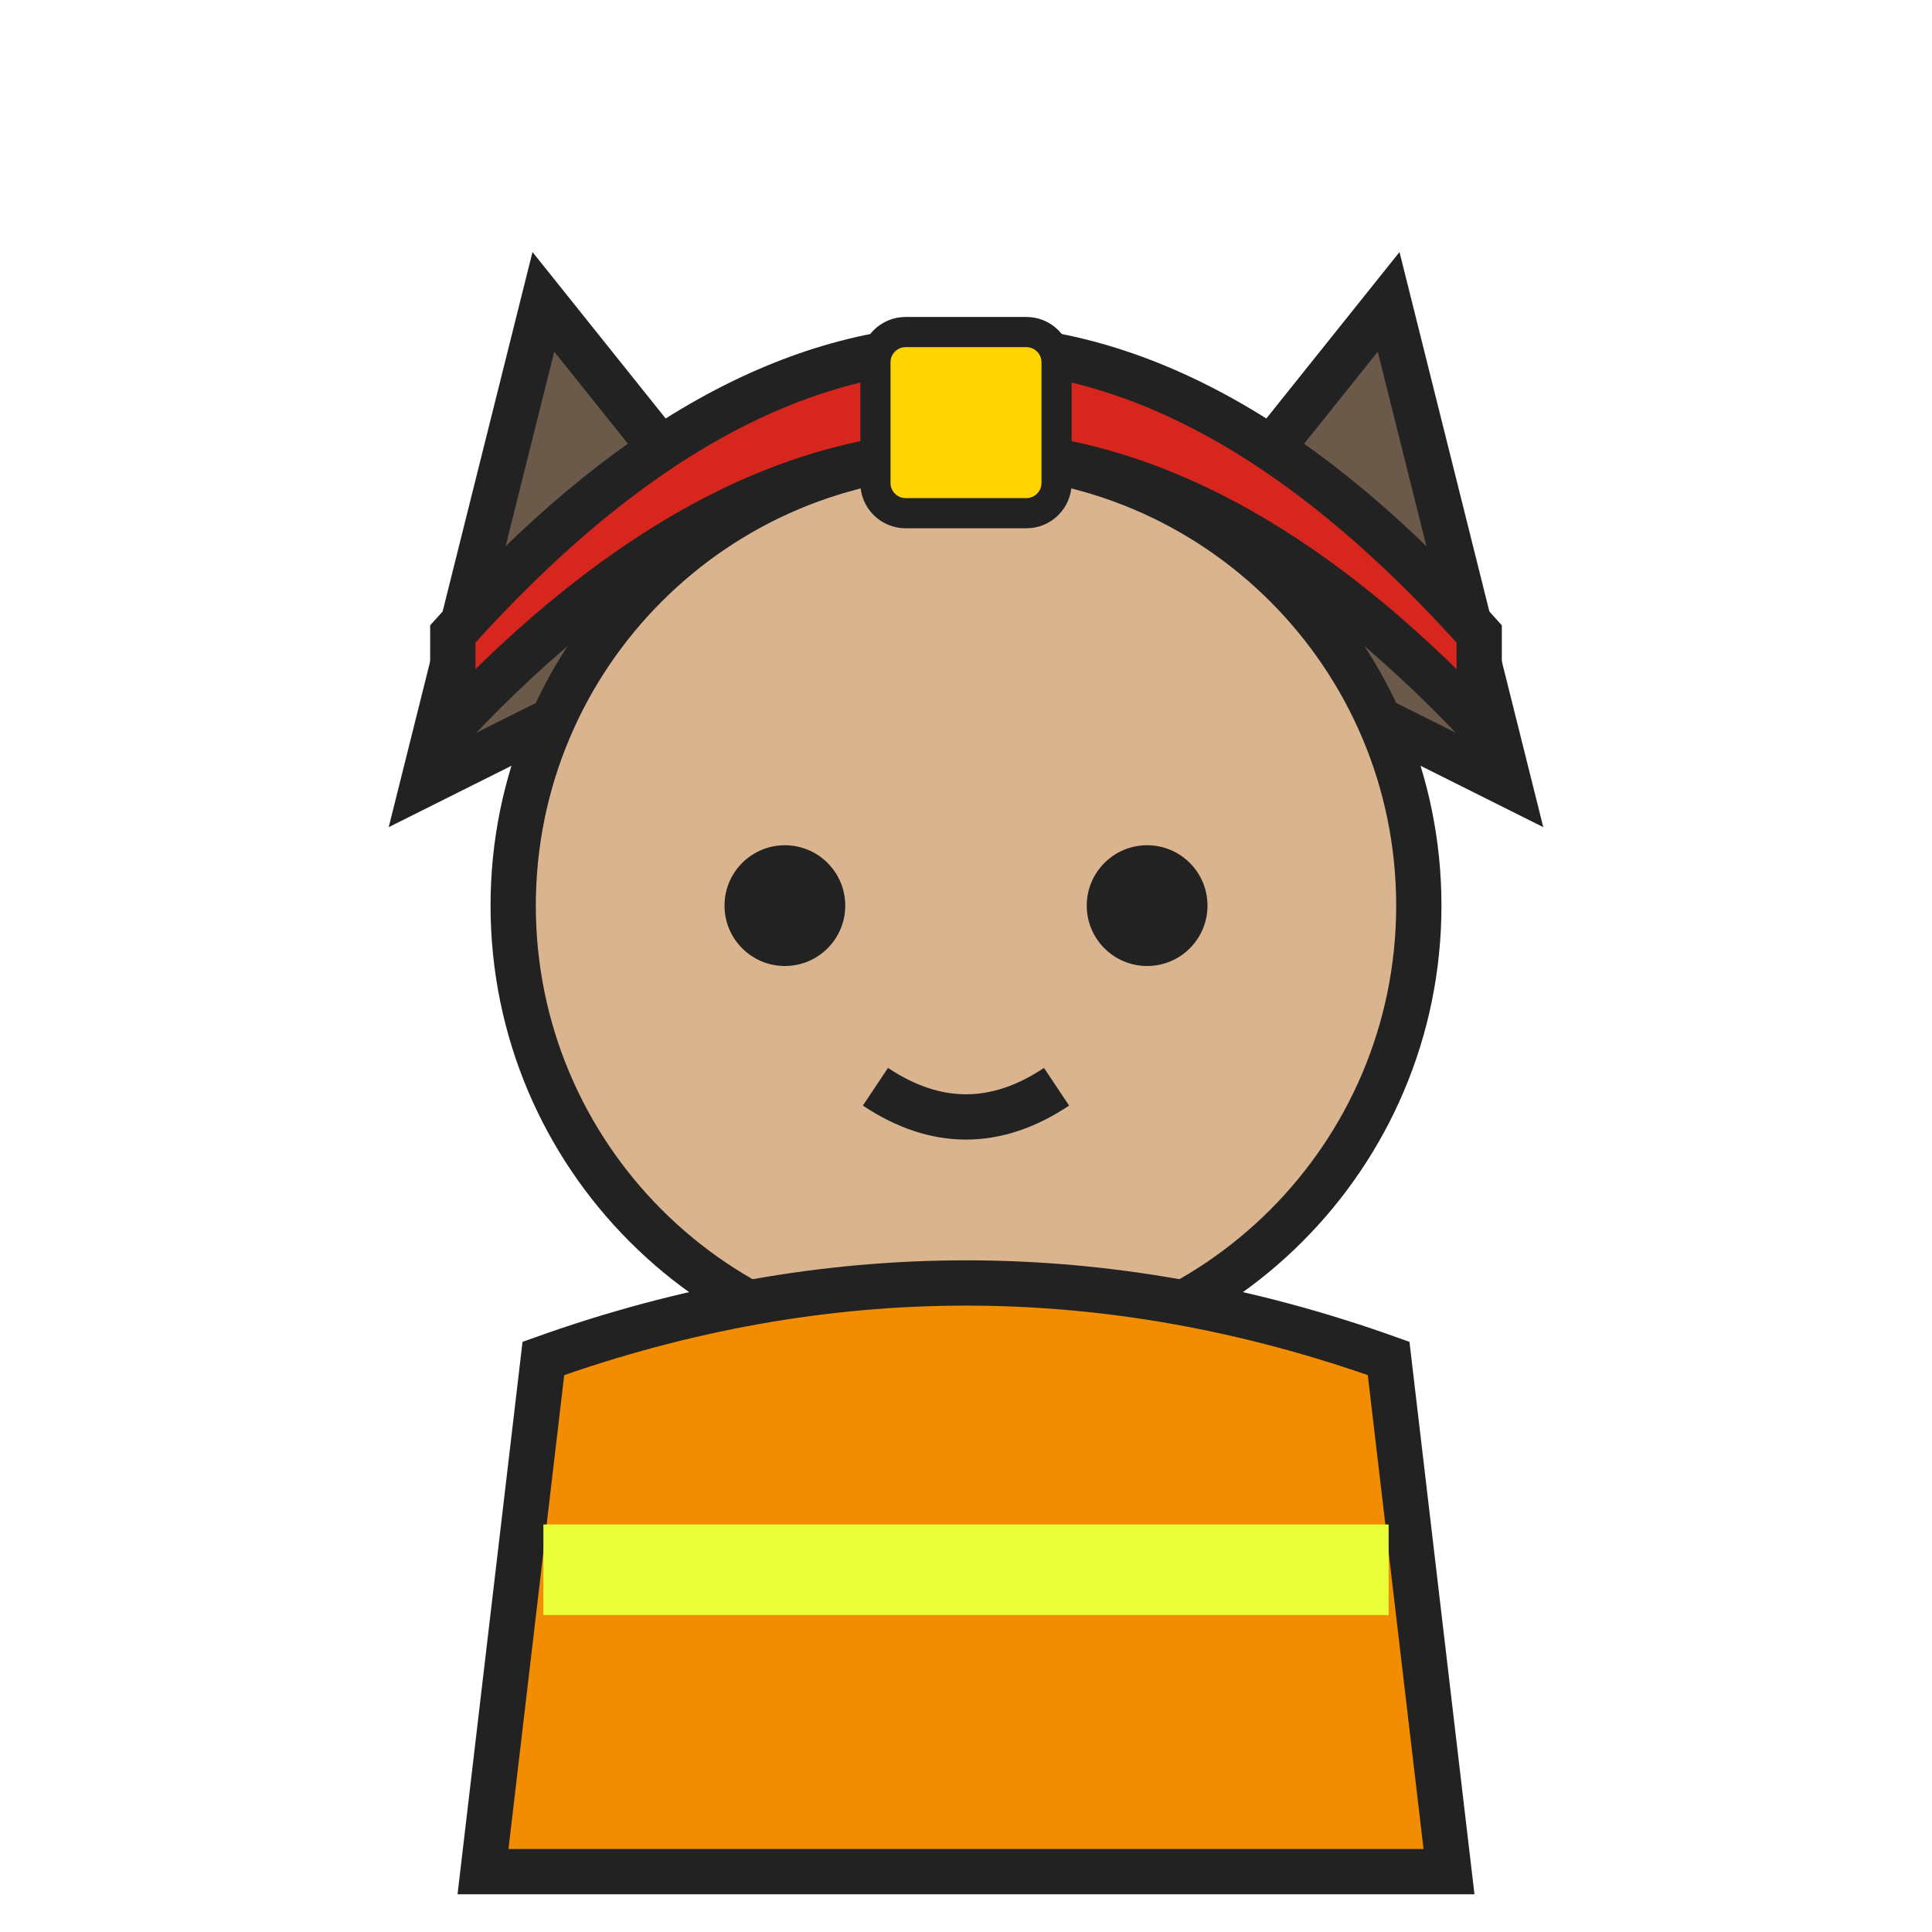
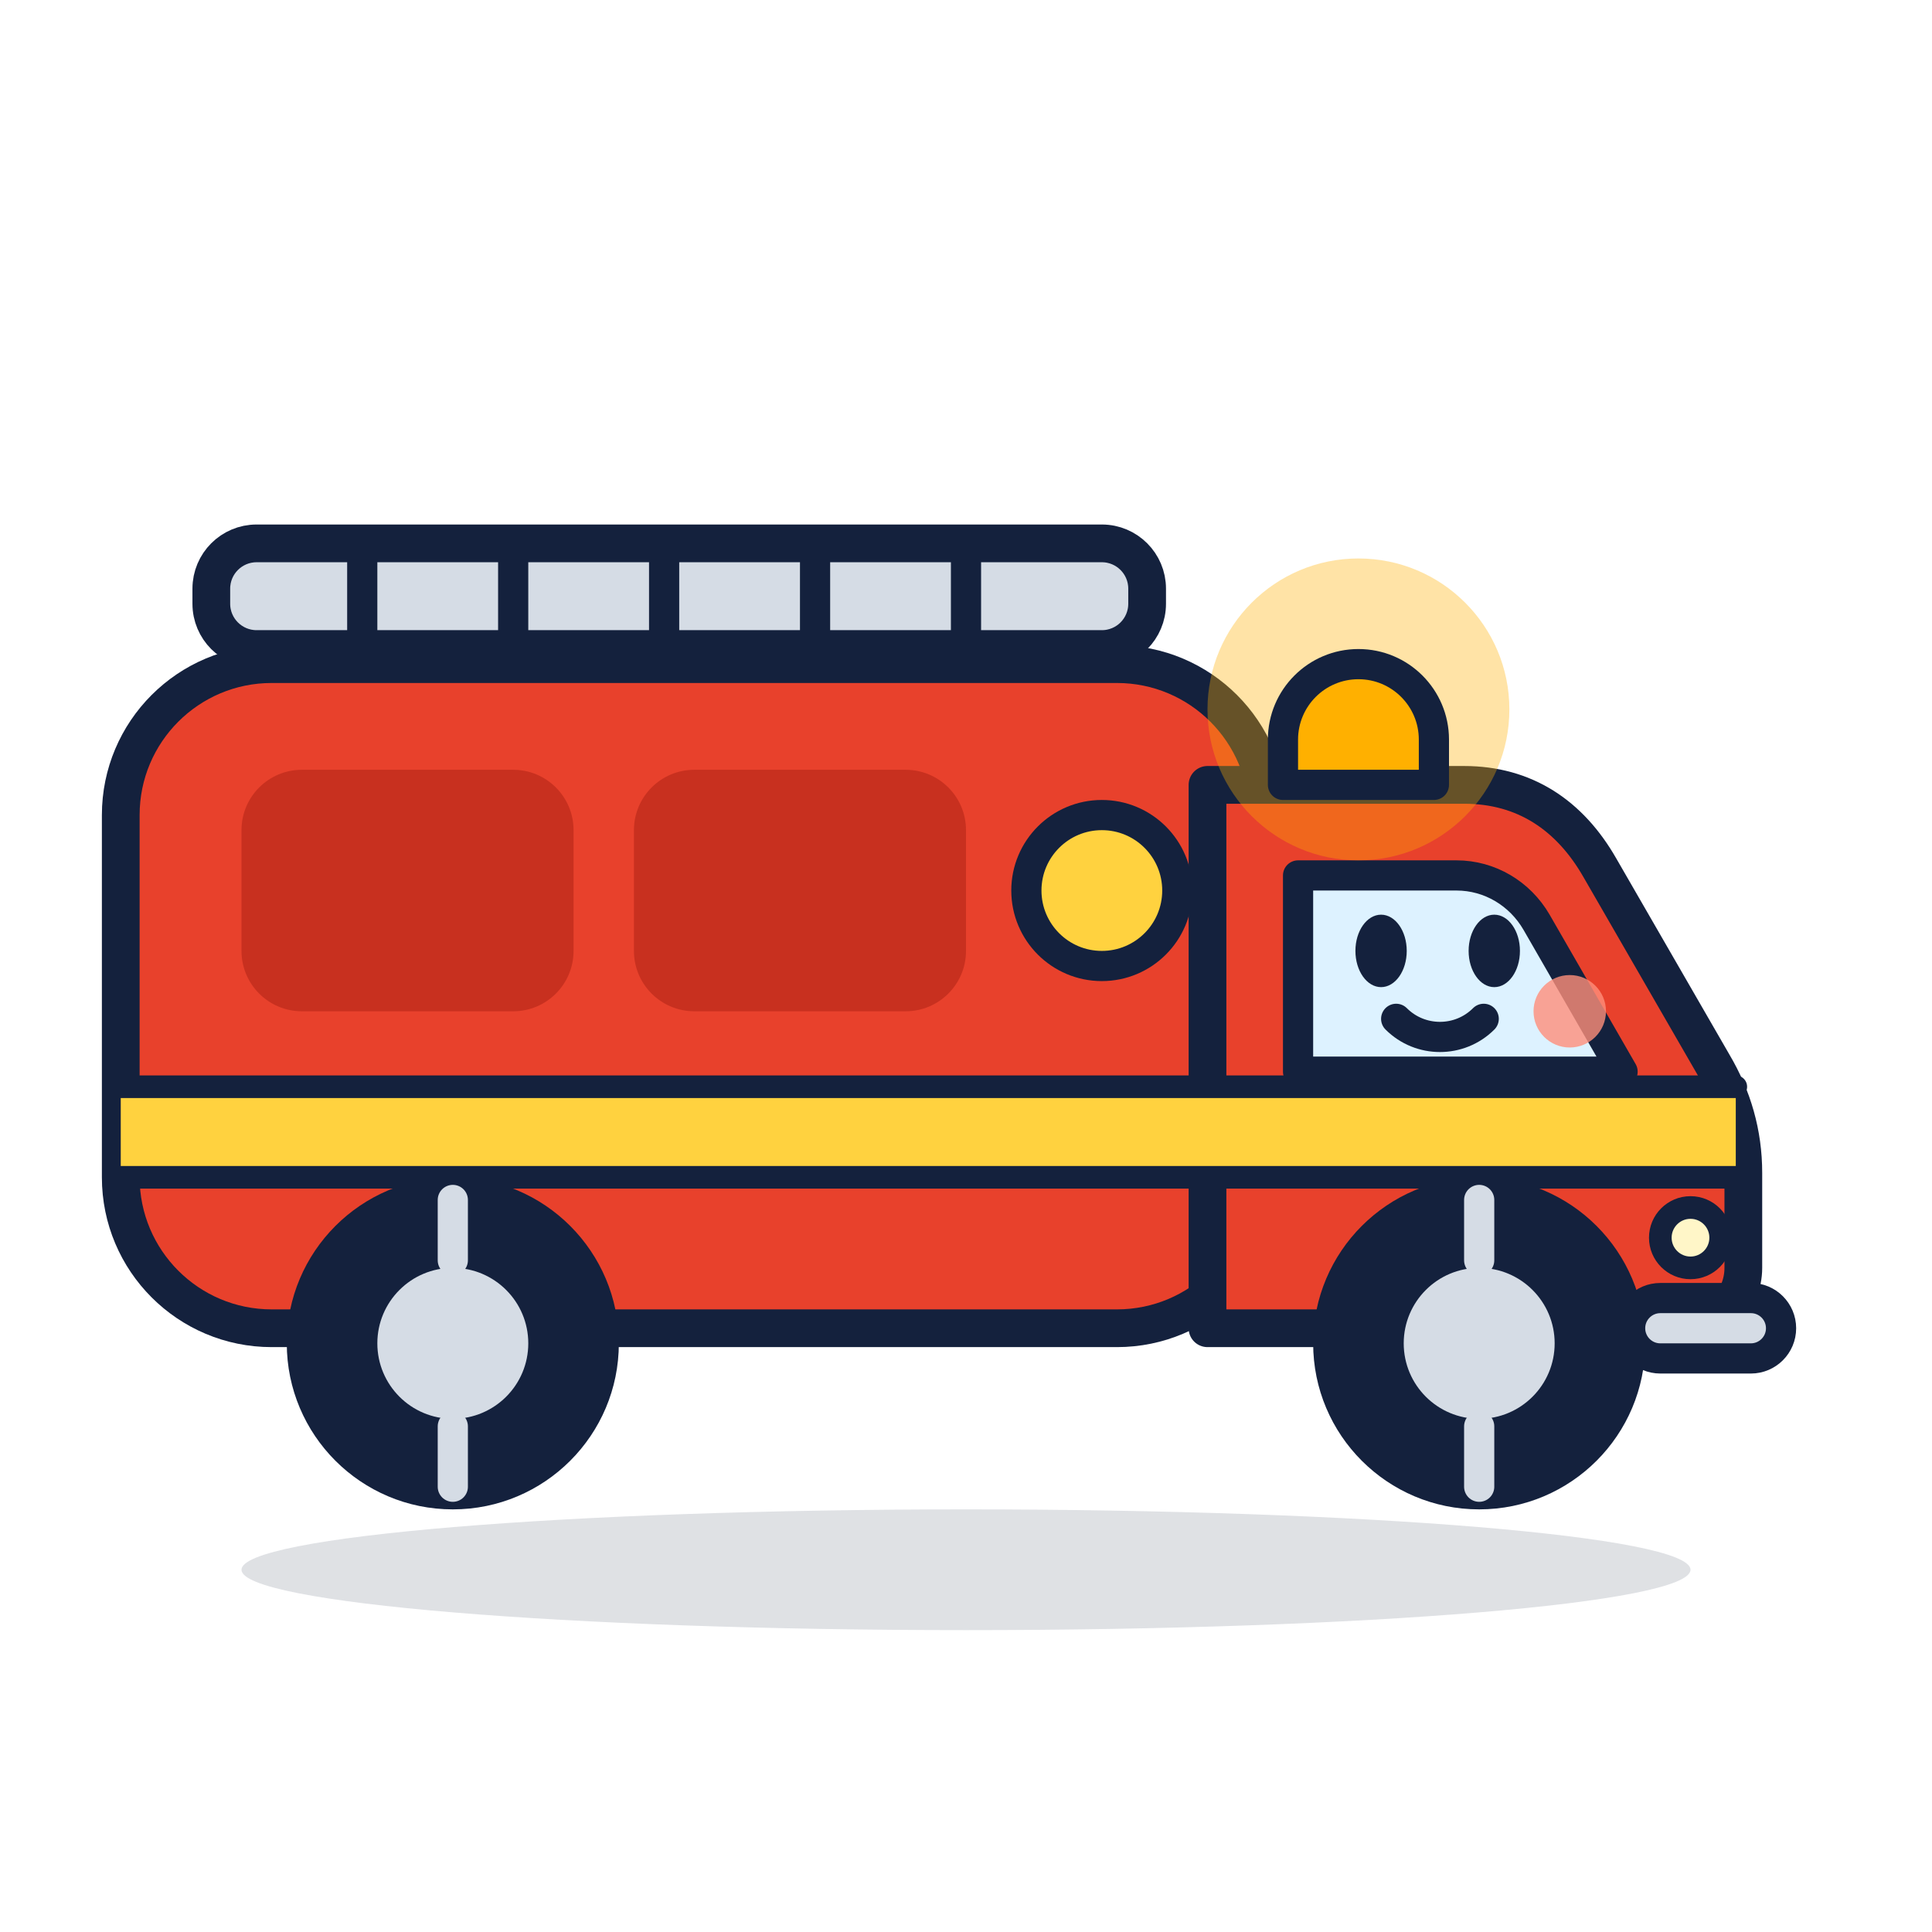
- <svg xmlns="http://www.w3.org/2000/svg" viewBox="0 0 64 64">
-   <path d="M14 26 L18 10 L26 20 Z M50 26 L46 10 L38 20 Z" fill="#6b5a4a" stroke="#222" stroke-width="1.5" />
-   <circle cx="32" cy="30" r="15" fill="#d9b48f" stroke="#222" stroke-width="1.5" />
-   <path d="M15 24 Q32 6 49 24 L49 21 Q32 2 15 21 Z" fill="#d7261e" stroke="#222" stroke-width="1.5" />
-   <rect x="29" y="11" width="6" height="6" rx="1" fill="#ffd400" stroke="#222" />
-   <circle cx="26" cy="30" r="2" fill="#222" />
-   <circle cx="38" cy="30" r="2" fill="#222" />
-   <path d="M29 36 Q32 38 35 36" stroke="#222" stroke-width="1.5" fill="none" />
-   <path d="M18 45 Q32 40 46 45 L48 62 H16 Z" fill="#f28c00" stroke="#222" stroke-width="1.5" />
-   <path d="M18 52 H46" stroke="#e8ff3a" stroke-width="3" />
+ <svg xmlns="http://www.w3.org/2000/svg" viewBox="0 -16 128 128">
+   <path d="M16 88a48 4 0 1 0 96 0a48 4 0 1 0 -96 0z" fill="#14213D" opacity="0.14" />
+   <path d="M17 20h56a3 3 0 0 1 3 3v1a3 3 0 0 1 -3 3h-56a3 3 0 0 1 -3 -3v-1a3 3 0 0 1 3 -3z" fill="#D5DCE5" stroke="#14213D" stroke-width="2.5" stroke-linecap="round" stroke-linejoin="round" />
+   <path d="M24 20v7M34 20v7M44 20v7M54 20v7M64 20v7" fill="none" stroke="#14213D" stroke-width="2" stroke-linecap="round" stroke-linejoin="round" />
+   <path d="M18 28h56a10 10 0 0 1 10 10v24a10 10 0 0 1 -10 10h-56a10 10 0 0 1 -10 -10v-24a10 10 0 0 1 10 -10z" fill="#E8412C" stroke="#14213D" stroke-width="2.5" stroke-linecap="round" stroke-linejoin="round" />
+   <path d="M20 35h14a4 4 0 0 1 4 4v8a4 4 0 0 1 -4 4h-14a4 4 0 0 1 -4 -4v-8a4 4 0 0 1 4 -4z" fill="#C8301F" />
+   <path d="M46 35h14a4 4 0 0 1 4 4v8a4 4 0 0 1 -4 4h-14a4 4 0 0 1 -4 -4v-8a4 4 0 0 1 4 -4z" fill="#C8301F" />
+   <path d="M68 43a5 5 0 1 0 10 0a5 5 0 1 0 -10 0z" fill="#FFD23F" stroke="#14213D" stroke-width="2" stroke-linecap="round" stroke-linejoin="round" />
+   <path d="M80 36h17c4 0 7 2 9 5.5l7.5 13c1.3 2.2 2 4.6 2 7.2V68a4 4 0 0 1-4 4H80z" fill="#E8412C" stroke="#14213D" stroke-width="2.5" stroke-linecap="round" stroke-linejoin="round" />
+   <path d="M86 42h10.5c2.2 0 4.2 1.2 5.3 3.1l5.7 9.9H86z" fill="#DDF2FF" stroke="#14213D" stroke-width="2" stroke-linecap="round" stroke-linejoin="round" />
+   <path d="M8 56h107v6H8z" fill="#FFD23F" />
+   <path d="M8 56h107M8 62h107" fill="none" stroke="#14213D" stroke-width="1.5" stroke-linecap="round" stroke-linejoin="round" />
+   <path d="M101.6 51a2.4 2.4 0 1 0 4.8 0a2.4 2.4 0 1 0 -4.8 0z" fill="#FF8F7A" opacity="0.8" />
+   <path d="M92.5 51.5c1.6 1.6 4.2 1.6 5.8 0" fill="none" stroke="#14213D" stroke-width="2" stroke-linecap="round" stroke-linejoin="round" />
+   <path d="M89.8 47a1.7 2.4 0 1 0 3.4 0a1.7 2.4 0 1 0 -3.4 0zM97.3 47a1.7 2.4 0 1 0 3.4 0a1.7 2.4 0 1 0 -3.4 0z" fill="#14213D" />
+   <path d="M110 66a2 2 0 1 0 4 0a2 2 0 1 0 -4 0z" fill="#FFF6C8" stroke="#14213D" stroke-width="1.5" stroke-linecap="round" stroke-linejoin="round" />
+   <path d="M110 70h6a2 2 0 0 1 2 2v0a2 2 0 0 1 -2 2h-6a2 2 0 0 1 -2 -2v0a2 2 0 0 1 2 -2z" fill="#D5DCE5" stroke="#14213D" stroke-width="2" stroke-linecap="round" stroke-linejoin="round" />
+   <path d="M80 31a10 10 0 1 0 20 0a10 10 0 1 0 -20 0z" fill="#FFB000" opacity="0.35" />
+   <path d="M85 36v-3a5 5 0 0 1 10 0v3z" fill="#FFB000" stroke="#14213D" stroke-width="2" stroke-linecap="round" stroke-linejoin="round" />
+   <path d="M19 73a11 11 0 1 0 22 0a11 11 0 1 0 -22 0z" fill="#14213D" />
+   <path d="M25 73a5 5 0 1 0 10 0a5 5 0 1 0 -10 0z" fill="#D5DCE5" />
+   <path d="M30 63.5v4M30 78.5v4" fill="none" stroke="#D5DCE5" stroke-width="2" stroke-linecap="round" stroke-linejoin="round" />
+   <path d="M87 73a11 11 0 1 0 22 0a11 11 0 1 0 -22 0z" fill="#14213D" />
+   <path d="M93 73a5 5 0 1 0 10 0a5 5 0 1 0 -10 0z" fill="#D5DCE5" />
+   <path d="M98 63.5v4M98 78.5v4" fill="none" stroke="#D5DCE5" stroke-width="2" stroke-linecap="round" stroke-linejoin="round" />
</svg>
